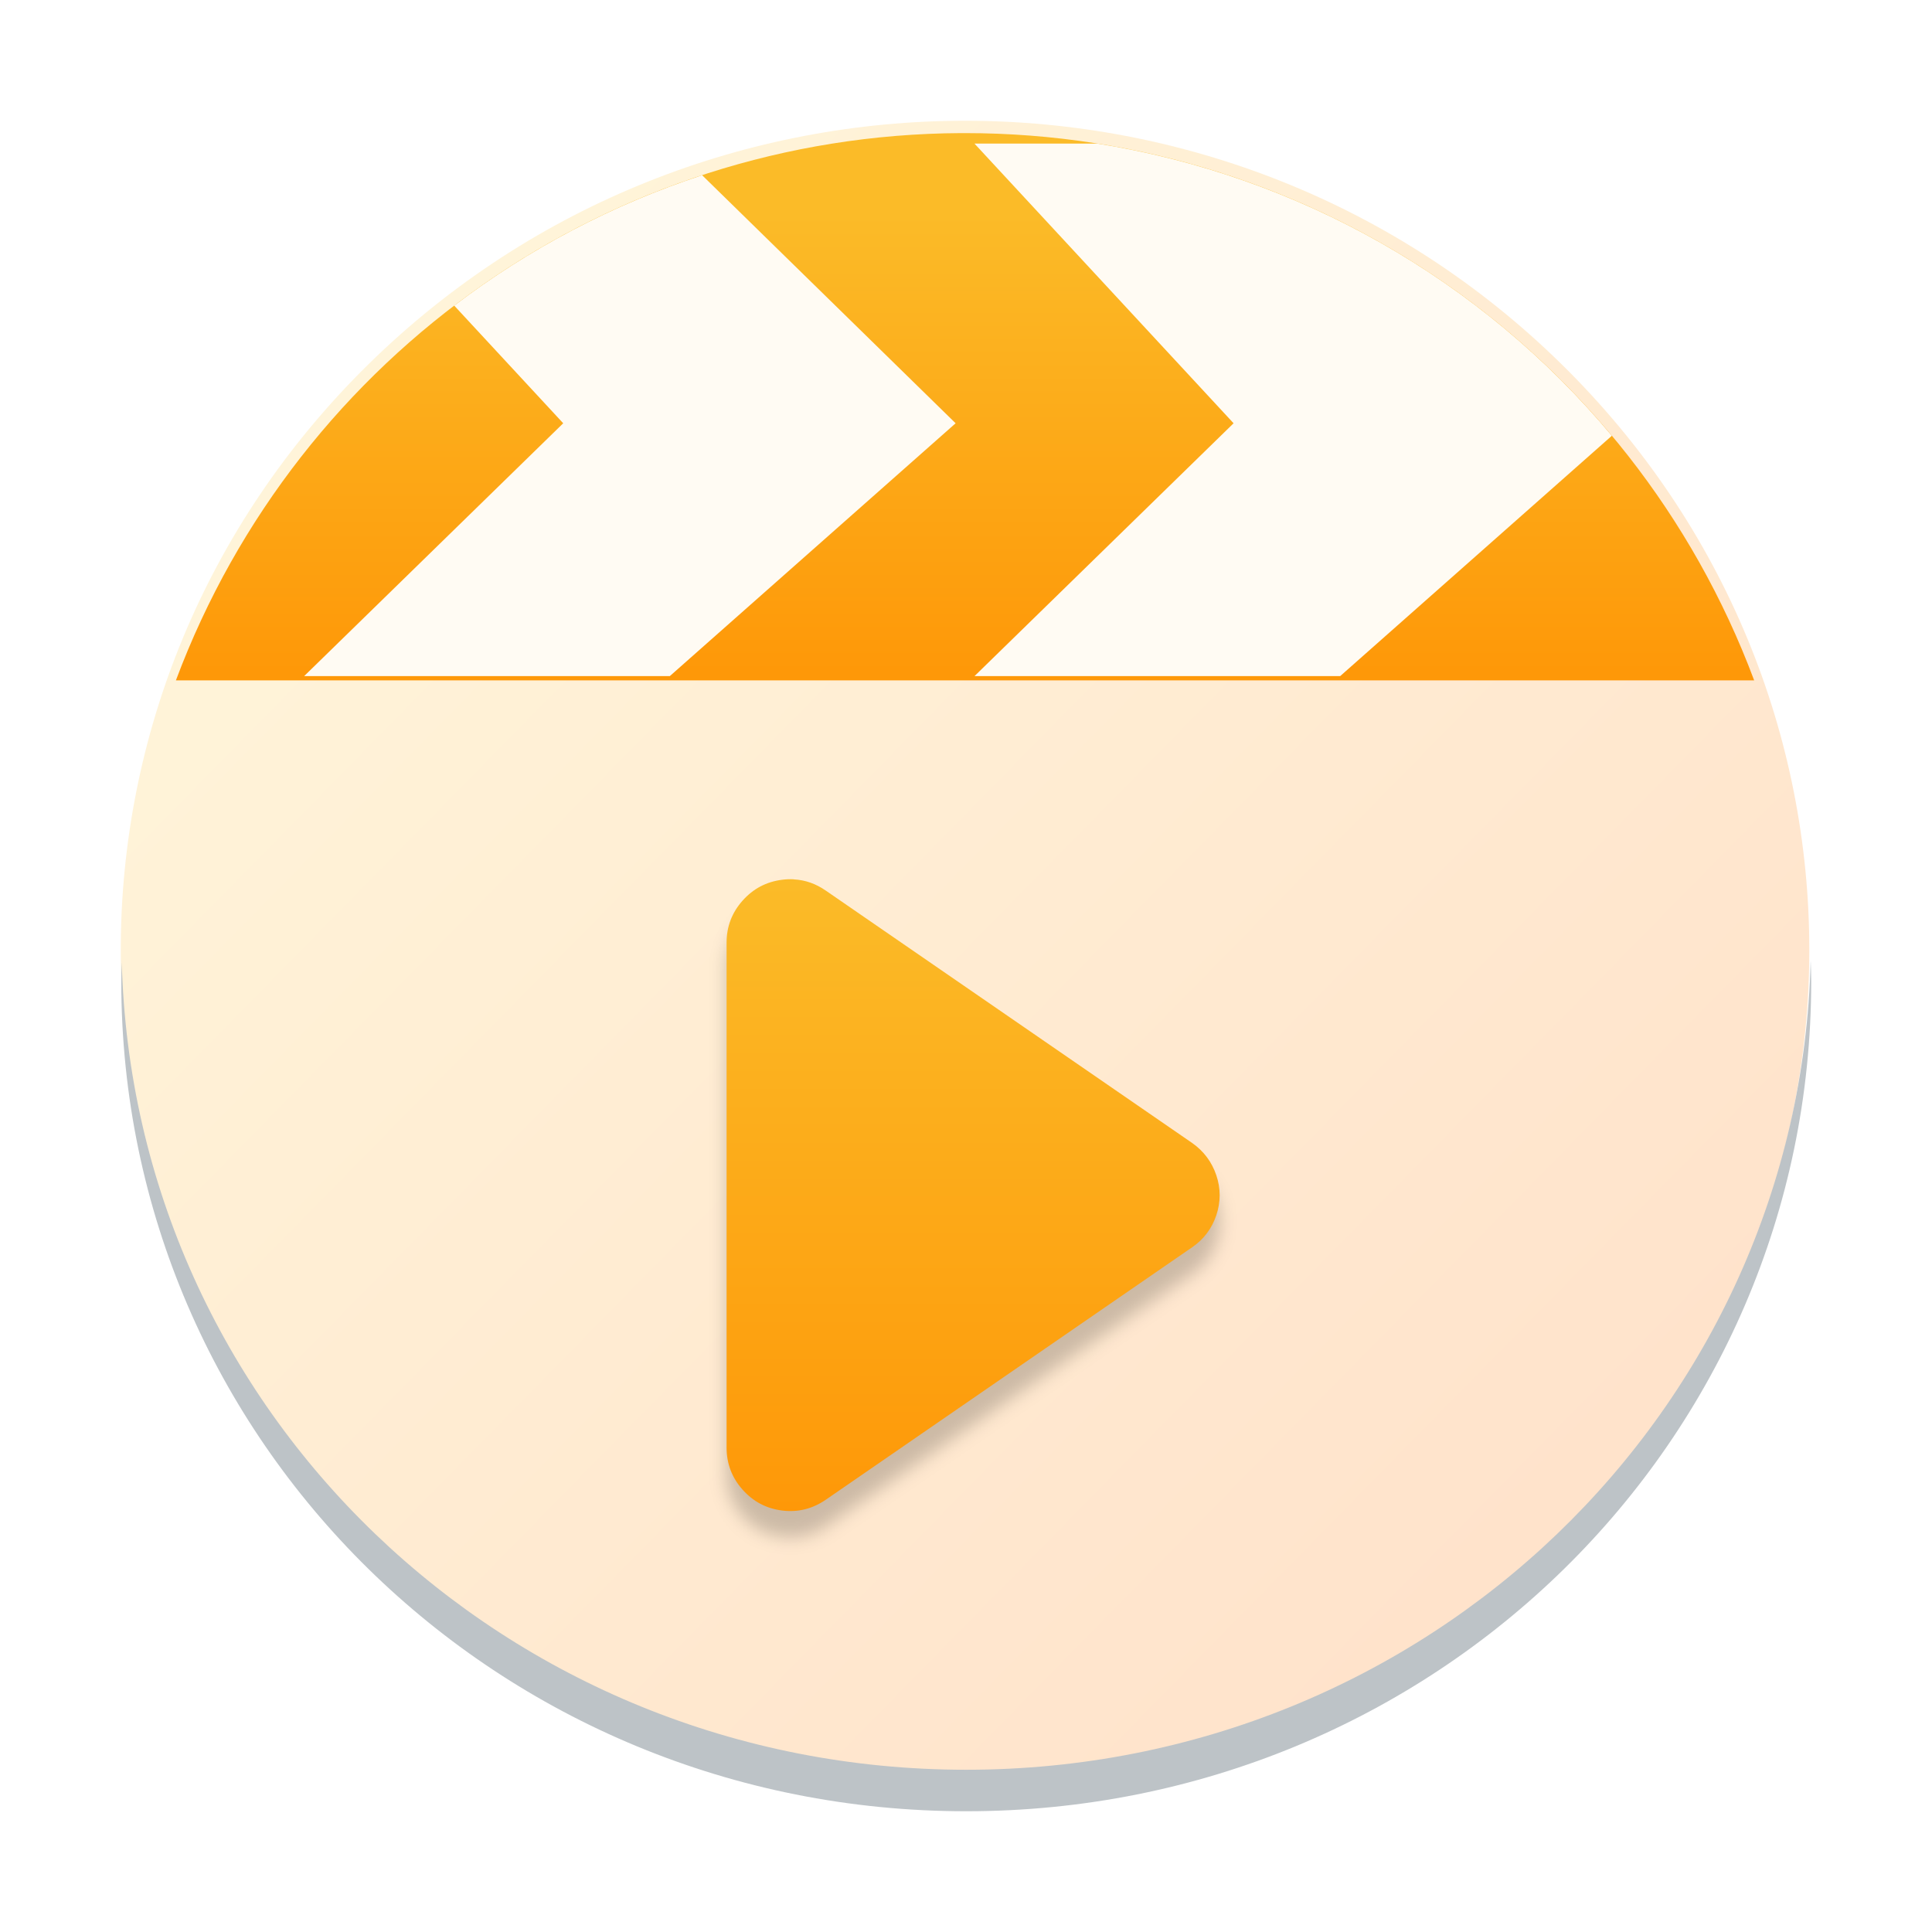
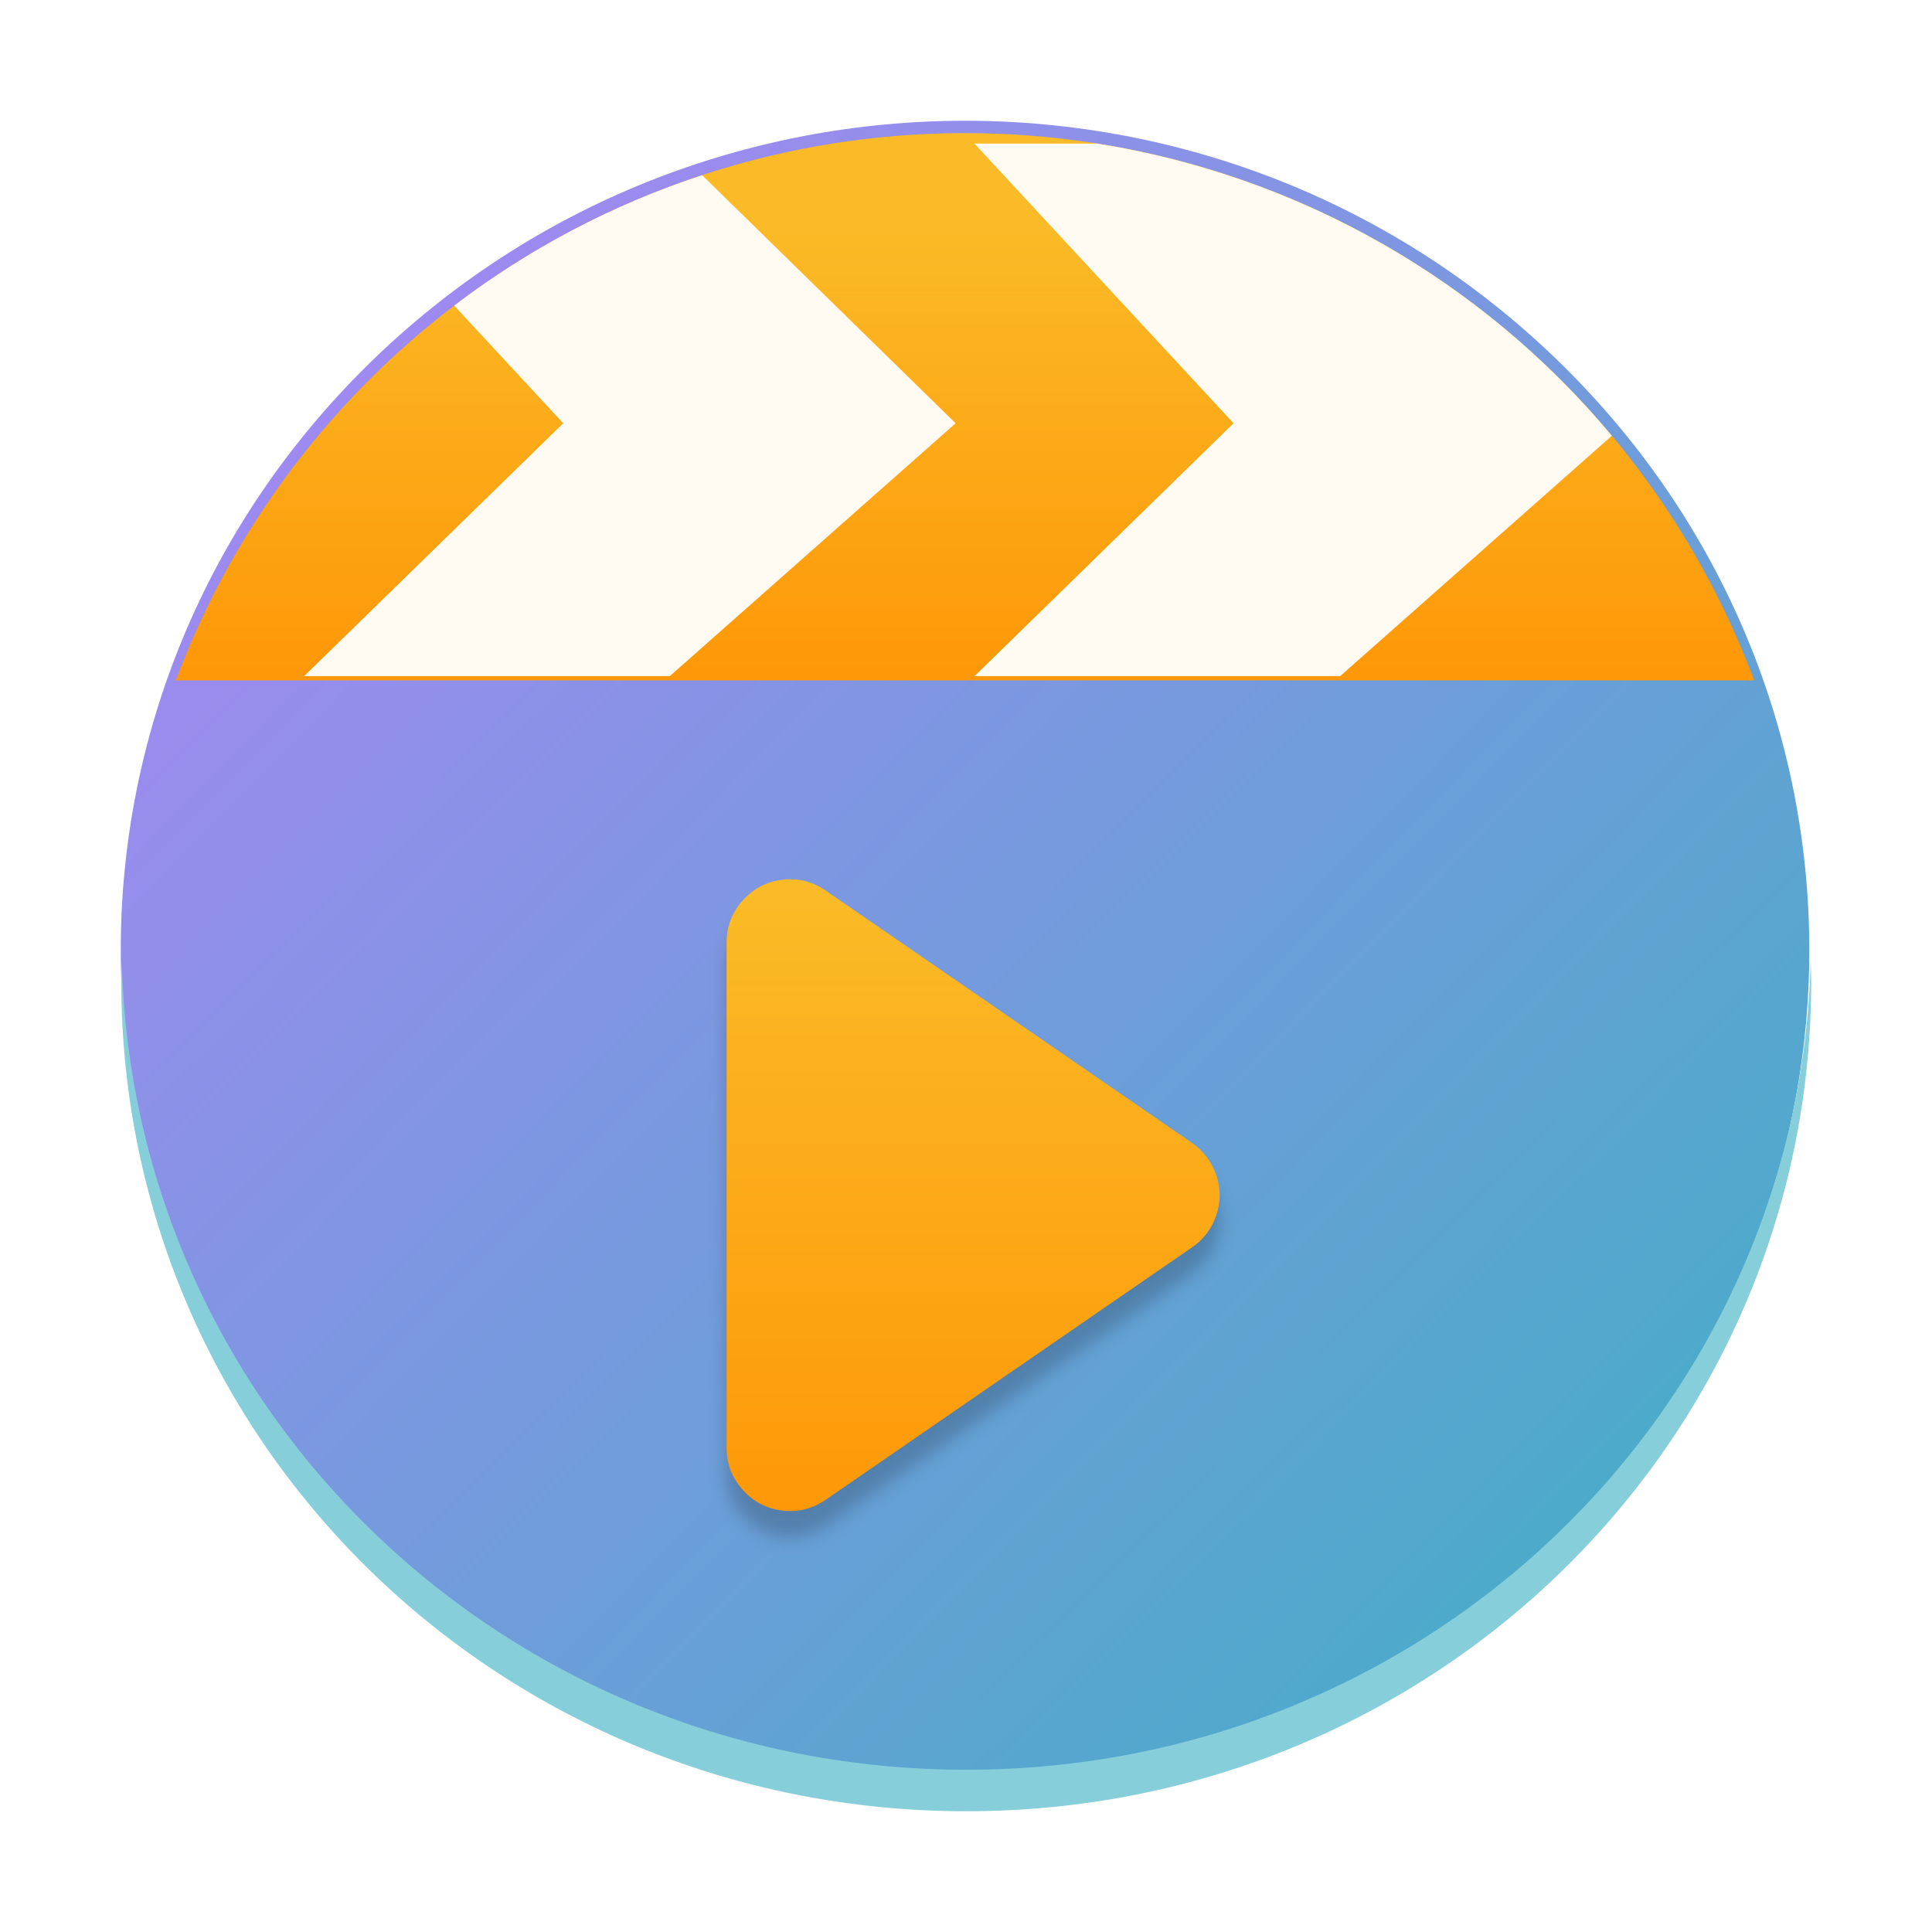
<svg xmlns="http://www.w3.org/2000/svg" xmlns:xlink="http://www.w3.org/1999/xlink" width="48" height="48" version="1.1" id="svg75">
  <defs id="defs43">
    <linearGradient id="linearGradient897">
-       <stop style="stop-color:#fff8dc;stop-opacity:1;" offset="0" id="stop893" />
-       <stop style="stop-color:#ffdfc8;stop-opacity:1;" offset="1" id="stop895" />
+       <stop style="stop-color:#af83f8;stop-opacity:1" offset="0" id="stop893" />
+       <stop style="stop-color:#3cb1c3;stop-opacity:1" offset="1" id="stop895" />
    </linearGradient>
    <linearGradient id="a" y1="512.95" x1="392.22" y2="538.87" x2="430.91" gradientUnits="userSpaceOnUse" gradientTransform="matrix(1.108219,0,0,1.078593,-490.3174,-549.4537)">
      <stop stop-color="#303a44" id="stop2" />
      <stop offset="1" stop-color="#525c68" id="stop4" />
    </linearGradient>
    <linearGradient spreadMethod="reflect" id="b" y1="12.636" x1="11.08" y2="40.843" x2="39.28" gradientUnits="userSpaceOnUse" gradientTransform="matrix(1.132204,0,0,1.101942,-65.00937,-10.65207)">
      <stop stop-color="#f19519" id="stop7" />
      <stop offset="1" stop-color="#fcdc4d" id="stop9" />
    </linearGradient>
    <linearGradient id="c" y1="509.4" x1="393.87" y2="513.11" x2="398.44" gradientUnits="userSpaceOnUse" gradientTransform="matrix(1.108219,0,0,1.078593,-470.692,-530.5287)">
      <stop stop-color="#292c2f" id="stop12" />
      <stop offset="1" stop-opacity="0" id="stop14" />
    </linearGradient>
    <linearGradient id="d" y1="517.94" x1="414.5" y2="535.72" gradientUnits="userSpaceOnUse" x2="391.55" gradientTransform="matrix(-1.108219,0,0,1.078593,415.2599,-549.4537)">
      <stop stop-color="#0a0d0f" id="stop17" />
      <stop offset="1" stop-color="#808c9b" id="stop19" />
    </linearGradient>
    <linearGradient spreadMethod="reflect" id="e" y1="12.636" x1="11.08" y2="40.843" gradientUnits="userSpaceOnUse" x2="39.28" gradientTransform="matrix(-1.132204,0,0,1.101942,-10.05134,-10.65207)">
      <stop stop-color="#f19b19" id="stop22" />
      <stop offset="1" stop-color="#ffd92e" id="stop24" />
    </linearGradient>
    <linearGradient id="f" x1="389.57" gradientUnits="userSpaceOnUse" x2="427.57" gradientTransform="matrix(0.7799292,0.7659787,-0.7799292,0.7659787,113.8477,-690.5741)">
      <stop stop-color="#fcfcfc" id="stop27" />
      <stop offset="1" stop-color="#eff0f1" id="stop29" />
    </linearGradient>
    <linearGradient id="g" y1="133.24" x1="771.72" y2="160.57" x2="799.06" gradientUnits="userSpaceOnUse" gradientTransform="matrix(1.102981,0,0,1.083252,-426.6904,-543.7067)">
      <stop stop-color="#e5e7e8" id="stop32" />
      <stop offset="1" stop-color="#dcdee0" id="stop34" />
    </linearGradient>
    <linearGradient id="h" y1="513.71" x1="392.47" y2="535.72" gradientUnits="userSpaceOnUse" x2="391.55" gradientTransform="matrix(-1.05579 0 0 1.04628 839.94-24.685)">
      <stop stop-color="#1c242a" id="stop37" />
      <stop offset="1" stop-color="#2c3138" id="stop39" />
    </linearGradient>
    <linearGradient xlink:href="#h" id="i" y1="513.71" x1="392.47" y2="535.72" gradientUnits="userSpaceOnUse" x2="391.55" gradientTransform="matrix(-1.108219,0,0,1.078593,387.9687,-549.4537)" />
    <linearGradient id="linearGradient2793" x1="103.5" x2="103.5" y1="21.492" y2="61.736" gradientTransform="matrix(0.6978099,0,0,0.6978099,11.90283,-23.52028)" gradientUnits="userSpaceOnUse">
      <stop stop-color="#dfe0ea" offset="0" id="stop1227" />
      <stop stop-color="#d3d6e3" offset="1" id="stop1229" />
    </linearGradient>
    <linearGradient id="linearGradient2785" x1="-184.75" x2="-184.75" y1="-11.395" y2="-15.712" gradientTransform="matrix(2.829968,0,0,2.637442,526.2462,46.77191)" gradientUnits="userSpaceOnUse">
      <stop stop-color="#fe9808" offset="0" id="stop1222" />
      <stop stop-color="#fbbb28" offset="1" id="stop1224" />
    </linearGradient>
    <filter id="c-3" x="-0.041" y="-0.032" width="1.082" height="1.064" color-interpolation-filters="sRGB">
      <feGaussianBlur stdDeviation="3.215" id="feGaussianBlur12" />
    </filter>
    <linearGradient xlink:href="#linearGradient1455" id="linearGradient1457" x1="33.04" y1="49.314" x2="33.04" y2="30.089" gradientUnits="userSpaceOnUse" gradientTransform="matrix(0.8120924,0,0,0.8120888,-1.808984,-2.511719)" />
    <linearGradient id="linearGradient1455">
      <stop style="stop-color:#fe9808;stop-opacity:1" offset="0" id="stop1451" />
      <stop style="stop-color:#fbbb28;stop-opacity:1" offset="1" id="stop1453" />
    </linearGradient>
    <linearGradient xlink:href="#linearGradient897" id="linearGradient899" x1="3" y1="3" x2="44.952" y2="44.202" gradientUnits="userSpaceOnUse" />
  </defs>
  <path d="m 23.977,3 c -5.357,0 -10.714,2.016 -14.82,6.047 -8.209,8.063 -8.209,21.045 0,29.108 8.209,8.063 21.429,8.063 29.638,0 8.209,-8.063 8.209,-21.045 0,-29.108 C 34.691,5.016 29.333,3 23.976,3 M 24,25.171 v 0 0 0 0 0" id="path53" style="fill-opacity:1;fill:url(#linearGradient899)" />
-   <path stroke-opacity="0.55" fill="#bdc3c7" stroke-width="2.913" d="m 3.026,23.867 c -0.004,0.172 -0.013,0.342 -0.013,0.515 0,11.422 9.363,20.618 20.993,20.618 11.63,0 20.993,-9.195 20.993,-20.618 0,-0.173 -0.008,-0.343 -0.013,-0.515 -0.277,11.182 -9.531,20.102 -20.981,20.102 -11.454,0 -20.703,-8.92 -20.981,-20.102" id="path59" />
+   <path stroke-opacity="0.55" fill="#bdc3c7" stroke-width="2.913" d="m 3.026,23.867 c -0.004,0.172 -0.013,0.342 -0.013,0.515 0,11.422 9.363,20.618 20.993,20.618 11.63,0 20.993,-9.195 20.993,-20.618 0,-0.173 -0.008,-0.343 -0.013,-0.515 -0.277,11.182 -9.531,20.102 -20.981,20.102 -11.454,0 -20.703,-8.92 -20.981,-20.102" id="path59" style="fill:#86cfda" />
  <path d="M 23.875,3.307 A 20.934,20.934 0 0 0 4.37,16.904 H 43.582 A 20.934,20.934 0 0 0 23.975,3.307 a 20.934,20.934 0 0 0 -0.101,0 z" fill="url(#linearGradient2785)" id="path1238" style="fill:url(#linearGradient2785);stroke-width:10.944" />
  <path id="path1098" style="fill:#fffbf3;fill-opacity:1;fill-rule:evenodd;stroke-width:1.349" d="m 24.211,3.568 6.437,6.948 -6.437,6.282 h 9.085 l 6.75,-5.972 A 20.934,20.934 0 0 0 27.265,3.568 Z" />
  <path id="path1100" style="fill:#fffbf3;fill-opacity:1;fill-rule:evenodd;stroke-width:1.349" d="m 17.444,4.353 a 20.934,20.934 0 0 0 -6.159,3.24 l 2.708,2.923 -6.437,6.282 h 9.085 l 7.101,-6.282 z" />
  <path transform="matrix(0.06518665,0,0,0.06518636,-9.20148,-3.684816)" d="m 455.9,405.95 q -7.55,-5.25 -16.6,-4.1 c -6.05,0.75 -11.05,3.4 -15.1,7.95 -4.05,4.55 -6.1,9.9 -6.1,16 v 192.5 c 0,6.1 2.05,11.45 6.1,16 4.05,4.55 9.05,7.2 15.1,7.95 6.05,0.75 11.55,-0.65 16.6,-4.1 L 595.55,541.9 c 4.45,-3.05 7.5,-7.15 9.2,-12.2 1.7,-5.1 1.7,-10.2 0,-15.25 -1.7,-5.05 -4.75,-9.15 -9.15,-12.25 z" filter="url(#c)" opacity="0.2" stroke-width="15.683" id="path1084" style="filter:url(#c-3)" />
  <path id="rect1362" style="fill:url(#linearGradient1457);fill-opacity:1;stroke-width:0.406;stroke-linecap:round;paint-order:stroke fill markers" d="m 19.723,21.846 c -0.094,-0.005 -0.19,-0.002 -0.289,0.011 -0.394,0.049 -0.721,0.222 -0.985,0.519 -0.264,0.297 -0.397,0.644 -0.397,1.042 v 12.548 c 0,0.398 0.133,0.747 0.397,1.044 0.264,0.297 0.591,0.47 0.985,0.519 0.394,0.049 0.753,-0.043 1.082,-0.268 l 9.103,-6.273 c 0.29,-0.199 0.489,-0.467 0.6,-0.796 0.111,-0.332 0.111,-0.664 0,-0.993 -0.111,-0.329 -0.31,-0.597 -0.596,-0.799 l -9.106,-6.273 c -0.246,-0.171 -0.51,-0.264 -0.793,-0.279 z" />
</svg>
